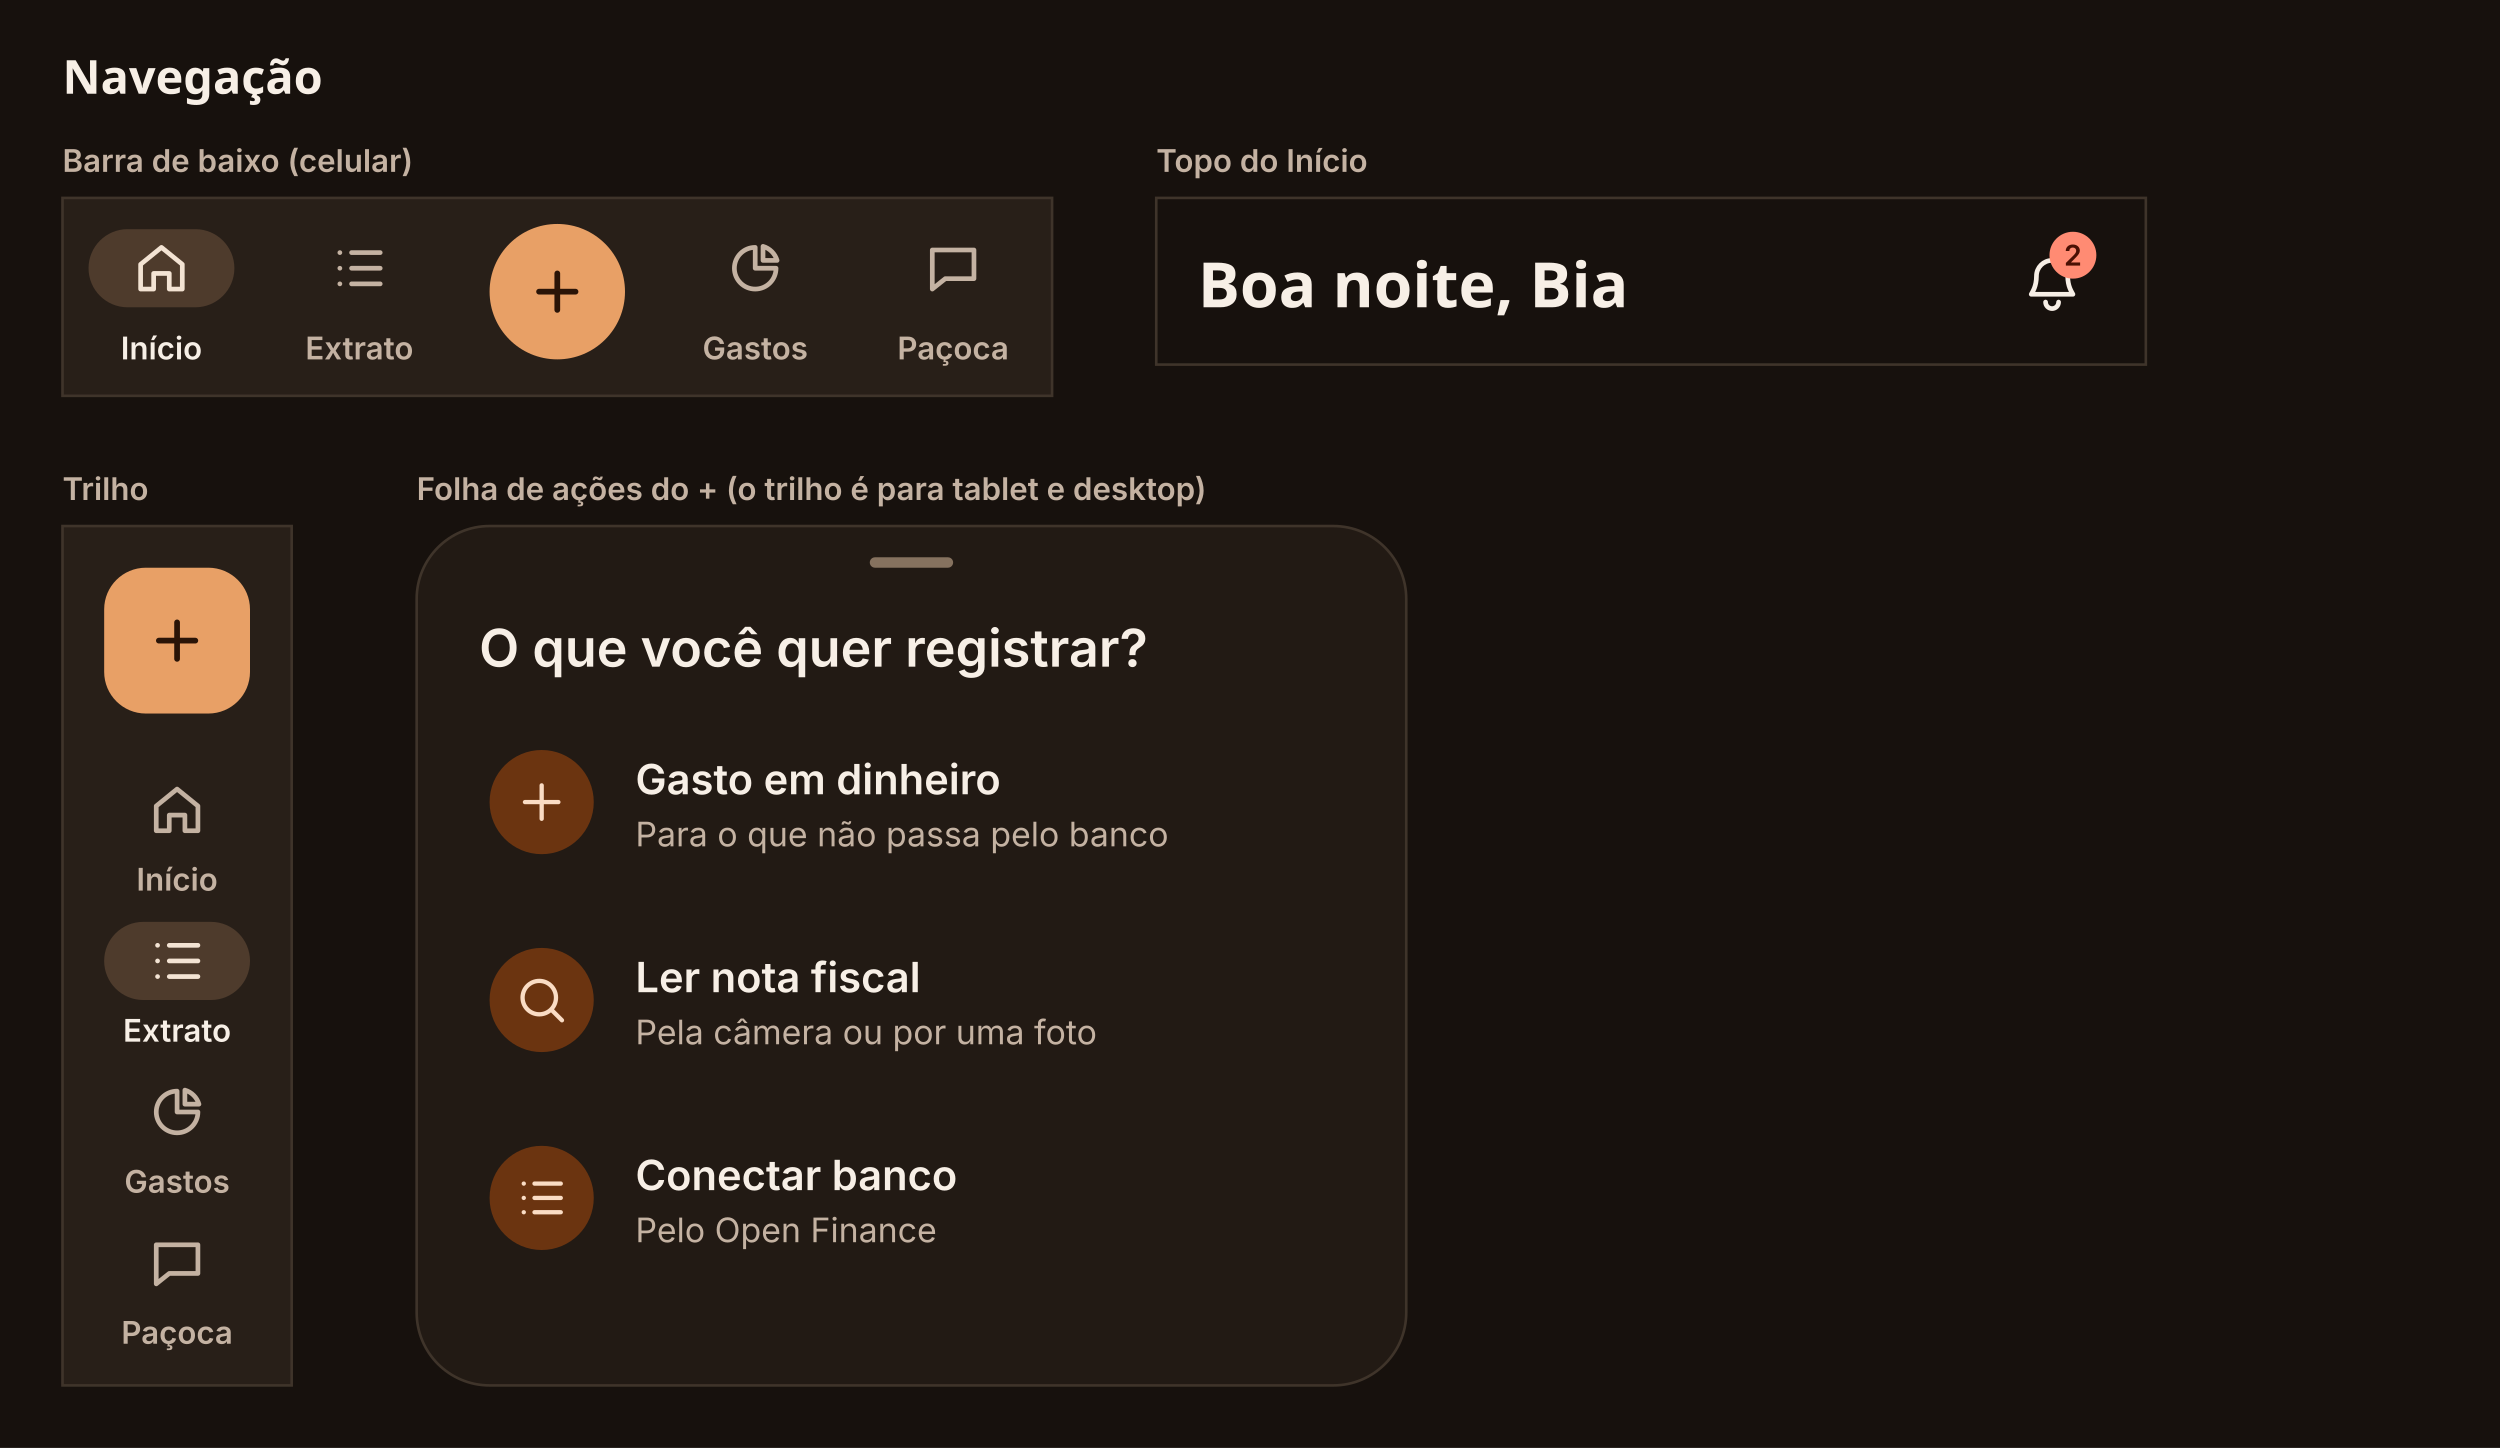
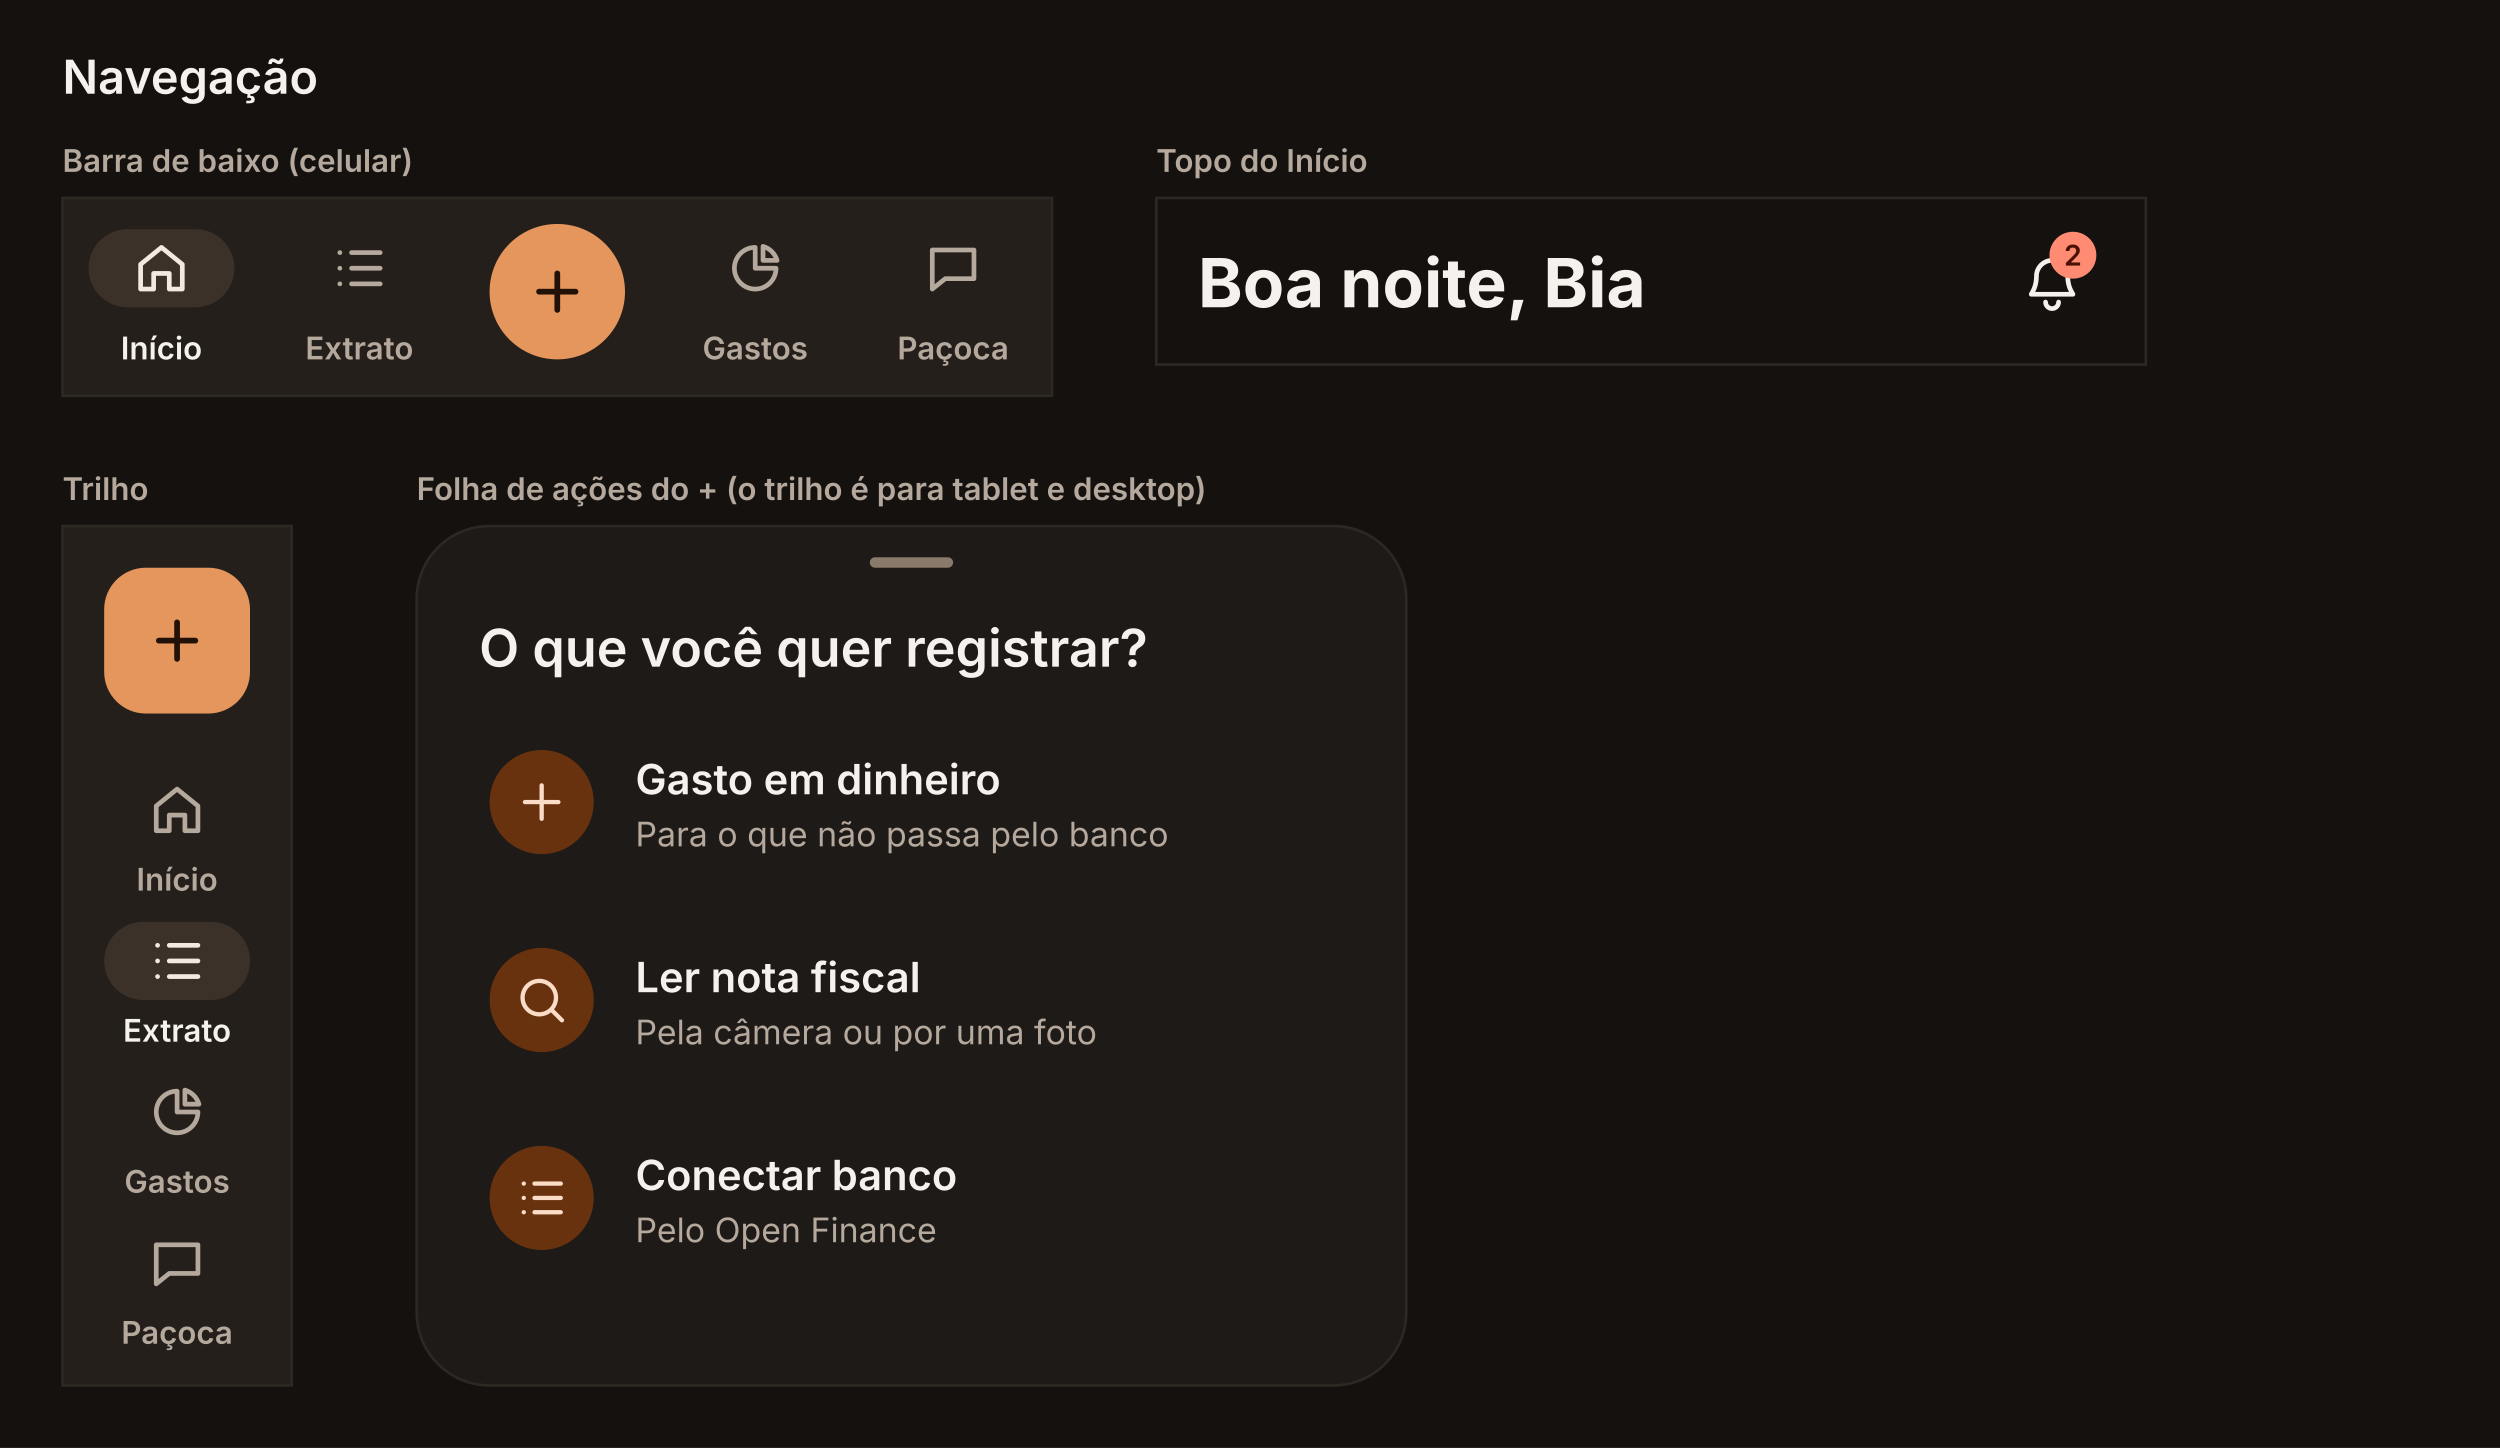
<svg xmlns="http://www.w3.org/2000/svg" viewBox="0 0 960 556" role="img" aria-labelledby="t">
-   <rect width="960" height="556" fill="#17110D" />
-   <text x="24" y="36" font-family="'Baloo 2', ui-rounded, system-ui, sans-serif" font-size="18" font-weight="600" fill="#F7EFE6" text-anchor="start">Navegação</text>
-   <text x="24" y="66" font-family="Figtree, Inter, system-ui, sans-serif" font-size="12" font-weight="600" fill="#C4B2A2" text-anchor="start">Barra de baixo (celular)</text>
-   <rect x="24" y="76" width="380" height="76" rx="0" fill="#281F18" stroke="#3F342A" stroke-width="1" />
-   <rect x="34" y="88" width="56" height="30" rx="15" fill="#4E3B2C" />
-   <path d="M4 10.5 12 4l8 6.5V20h-5v-6H9v6H4Z" transform="translate(50 91) scale(1)" fill="none" stroke="#F3E3D3" stroke-width="1.8" stroke-linecap="round" stroke-linejoin="round" />
-   <text x="62" y="138" font-family="Figtree, Inter, system-ui, sans-serif" font-size="12" font-weight="600" fill="#F7EFE6" text-anchor="middle">Início</text>
-   <path d="M9 6h11M9 12h11M9 18h11M4.5 6h.01M4.5 12h.01M4.5 18h.01" transform="translate(126 91) scale(1)" fill="none" stroke="#C4B2A2" stroke-width="1.8" stroke-linecap="round" stroke-linejoin="round" />
-   <text x="138" y="138" font-family="Figtree, Inter, system-ui, sans-serif" font-size="12" font-weight="600" fill="#C4B2A2" text-anchor="middle">Extrato</text>
-   <circle cx="214" cy="112" r="26" fill="#E8A066" />
-   <path d="M12 5v14M5 12h14" transform="translate(202 100) scale(1)" fill="none" stroke="#2A1407" stroke-width="2.2" stroke-linecap="round" stroke-linejoin="round" />
-   <path d="M12 4a8 8 0 1 0 8 8h-8ZM15 3.6A8 8 0 0 1 20.4 9H15Z" transform="translate(278 91) scale(1)" fill="none" stroke="#C4B2A2" stroke-width="1.8" stroke-linecap="round" stroke-linejoin="round" />
-   <text x="290" y="138" font-family="Figtree, Inter, system-ui, sans-serif" font-size="12" font-weight="600" fill="#C4B2A2" text-anchor="middle">Gastos</text>
-   <path d="M4 5h16v11H9l-5 4Z" transform="translate(354 91) scale(1)" fill="none" stroke="#C4B2A2" stroke-width="1.8" stroke-linecap="round" stroke-linejoin="round" />
-   <text x="366" y="138" font-family="Figtree, Inter, system-ui, sans-serif" font-size="12" font-weight="600" fill="#C4B2A2" text-anchor="middle">Paçoca</text>
-   <text x="444" y="66" font-family="Figtree, Inter, system-ui, sans-serif" font-size="12" font-weight="600" fill="#C4B2A2" text-anchor="start">Topo do Início</text>
-   <rect x="444" y="76" width="380" height="64" rx="0" fill="#17110D" stroke="#3F342A" stroke-width="1" />
-   <text x="460" y="118" font-family="'Baloo 2', ui-rounded, system-ui, sans-serif" font-size="24" font-weight="600" fill="#F7EFE6" text-anchor="start">Boa noite, Bia</text>
-   <path d="M6 10a6 6 0 0 1 12 0c0 4 1.5 6 2 7H4c.5-1 2-3 2-7ZM9.5 20a2.5 2.5 0 0 0 5 0" transform="translate(776 96) scale(1)" fill="none" stroke="#F7EFE6" stroke-width="1.8" stroke-linecap="round" stroke-linejoin="round" />
+   <rect width="960" height="556" fill="#14110F" />
+   <text x="24" y="36" font-family="'Plus Jakarta Sans', Inter, system-ui, sans-serif" font-size="18" font-weight="600" fill="#F5F1EC" text-anchor="start">Navegação</text>
+   <text x="24" y="66" font-family="Inter, system-ui, -apple-system, sans-serif" font-size="12" font-weight="600" fill="#B5A89C" text-anchor="start">Barra de baixo (celular)</text>
+   <rect x="24" y="76" width="380" height="76" rx="0" fill="#241F1B" stroke="#2E2823" stroke-width="1" />
+   <rect x="34" y="88" width="56" height="30" rx="15" fill="#3B3129" />
+   <path d="M4 10.5 12 4l8 6.5V20h-5v-6H9v6H4Z" transform="translate(50 91) scale(1)" fill="none" stroke="#F2EAE1" stroke-width="1.8" stroke-linecap="round" stroke-linejoin="round" />
+   <text x="62" y="138" font-family="Inter, system-ui, -apple-system, sans-serif" font-size="12" font-weight="600" fill="#F5F1EC" text-anchor="middle">Início</text>
+   <path d="M9 6h11M9 12h11M9 18h11M4.5 6h.01M4.5 12h.01M4.5 18h.01" transform="translate(126 91) scale(1)" fill="none" stroke="#B5A89C" stroke-width="1.8" stroke-linecap="round" stroke-linejoin="round" />
+   <text x="138" y="138" font-family="Inter, system-ui, -apple-system, sans-serif" font-size="12" font-weight="600" fill="#B5A89C" text-anchor="middle">Extrato</text>
+   <circle cx="214" cy="112" r="26" fill="#E5965C" />
+   <path d="M12 5v14M5 12h14" transform="translate(202 100) scale(1)" fill="none" stroke="#211106" stroke-width="2.2" stroke-linecap="round" stroke-linejoin="round" />
+   <path d="M12 4a8 8 0 1 0 8 8h-8ZM15 3.6A8 8 0 0 1 20.4 9H15Z" transform="translate(278 91) scale(1)" fill="none" stroke="#B5A89C" stroke-width="1.8" stroke-linecap="round" stroke-linejoin="round" />
+   <text x="290" y="138" font-family="Inter, system-ui, -apple-system, sans-serif" font-size="12" font-weight="600" fill="#B5A89C" text-anchor="middle">Gastos</text>
+   <path d="M4 5h16v11H9l-5 4Z" transform="translate(354 91) scale(1)" fill="none" stroke="#B5A89C" stroke-width="1.8" stroke-linecap="round" stroke-linejoin="round" />
+   <text x="366" y="138" font-family="Inter, system-ui, -apple-system, sans-serif" font-size="12" font-weight="600" fill="#B5A89C" text-anchor="middle">Paçoca</text>
+   <text x="444" y="66" font-family="Inter, system-ui, -apple-system, sans-serif" font-size="12" font-weight="600" fill="#B5A89C" text-anchor="start">Topo do Início</text>
+   <rect x="444" y="76" width="380" height="64" rx="0" fill="#14110F" stroke="#2E2823" stroke-width="1" />
+   <text x="460" y="118" font-family="'Plus Jakarta Sans', Inter, system-ui, sans-serif" font-size="26" font-weight="700" fill="#F5F1EC" text-anchor="start">Boa noite, Bia</text>
+   <path d="M6 10a6 6 0 0 1 12 0c0 4 1.5 6 2 7H4c.5-1 2-3 2-7ZM9.5 20a2.5 2.5 0 0 0 5 0" transform="translate(776 96) scale(1)" fill="none" stroke="#F5F1EC" stroke-width="1.8" stroke-linecap="round" stroke-linejoin="round" />
  <circle cx="796" cy="98" r="9" fill="#FF8B73" />
-   <text x="796" y="102" font-family="Figtree, Inter, system-ui, sans-serif" font-size="11" font-weight="600" fill="#4A1004" text-anchor="middle">2</text>
-   <text x="24" y="192" font-family="Figtree, Inter, system-ui, sans-serif" font-size="12" font-weight="600" fill="#C4B2A2" text-anchor="start">Trilho</text>
-   <rect x="24" y="202" width="88" height="330" rx="0" fill="#281F18" stroke="#3F342A" stroke-width="1" />
-   <rect x="40" y="218" width="56" height="56" rx="16" fill="#E8A066" />
-   <path d="M12 5v14M5 12h14" transform="translate(56 234) scale(1)" fill="none" stroke="#2A1407" stroke-width="2.2" stroke-linecap="round" stroke-linejoin="round" />
-   <path d="M4 10.5 12 4l8 6.5V20h-5v-6H9v6H4Z" transform="translate(56 299) scale(1)" fill="none" stroke="#C4B2A2" stroke-width="1.8" stroke-linecap="round" stroke-linejoin="round" />
-   <text x="68" y="342" font-family="Figtree, Inter, system-ui, sans-serif" font-size="12" font-weight="600" fill="#C4B2A2" text-anchor="middle">Início</text>
-   <rect x="40" y="354" width="56" height="30" rx="15" fill="#4E3B2C" />
-   <path d="M9 6h11M9 12h11M9 18h11M4.5 6h.01M4.5 12h.01M4.5 18h.01" transform="translate(56 357) scale(1)" fill="none" stroke="#F3E3D3" stroke-width="1.8" stroke-linecap="round" stroke-linejoin="round" />
-   <text x="68" y="400" font-family="Figtree, Inter, system-ui, sans-serif" font-size="12" font-weight="600" fill="#F7EFE6" text-anchor="middle">Extrato</text>
-   <path d="M12 4a8 8 0 1 0 8 8h-8ZM15 3.6A8 8 0 0 1 20.4 9H15Z" transform="translate(56 415) scale(1)" fill="none" stroke="#C4B2A2" stroke-width="1.8" stroke-linecap="round" stroke-linejoin="round" />
-   <text x="68" y="458" font-family="Figtree, Inter, system-ui, sans-serif" font-size="12" font-weight="600" fill="#C4B2A2" text-anchor="middle">Gastos</text>
-   <path d="M4 5h16v11H9l-5 4Z" transform="translate(56 473) scale(1)" fill="none" stroke="#C4B2A2" stroke-width="1.8" stroke-linecap="round" stroke-linejoin="round" />
-   <text x="68" y="516" font-family="Figtree, Inter, system-ui, sans-serif" font-size="12" font-weight="600" fill="#C4B2A2" text-anchor="middle">Paçoca</text>
-   <text x="160" y="192" font-family="Figtree, Inter, system-ui, sans-serif" font-size="12" font-weight="600" fill="#C4B2A2" text-anchor="start">Folha de ações do + (o trilho é para tablet e desktop)</text>
-   <rect x="160" y="202" width="380" height="330" rx="28" fill="#221A14" stroke="#3F342A" stroke-width="1" />
-   <rect x="334" y="214" width="32" height="4" rx="2" fill="#86725F" />
-   <text x="184" y="256" font-family="Figtree, Inter, system-ui, sans-serif" font-size="20" font-weight="600" fill="#F7EFE6" text-anchor="start">O que você quer registrar?</text>
-   <circle cx="208" cy="308" r="20" fill="#6B3410" />
-   <path d="M12 5v14M5 12h14" transform="translate(197 297) scale(0.9166667)" fill="none" stroke="#FADCC4" stroke-width="1.8" stroke-linecap="round" stroke-linejoin="round" />
-   <text x="244" y="305" font-family="Figtree, Inter, system-ui, sans-serif" font-size="16" font-weight="600" fill="#F7EFE6" text-anchor="start">Gasto em dinheiro</text>
-   <text x="244" y="325" font-family="Figtree, Inter, system-ui, sans-serif" font-size="13" font-weight="400" fill="#C4B2A2" text-anchor="start">Para o que não passa pelo banco</text>
-   <circle cx="208" cy="384" r="20" fill="#6B3410" />
-   <path d="M11 4a7 7 0 1 0 0 14a7 7 0 0 0 0-14ZM16 16l4.5 4.5" transform="translate(197 373) scale(0.9166667)" fill="none" stroke="#FADCC4" stroke-width="1.8" stroke-linecap="round" stroke-linejoin="round" />
-   <text x="244" y="381" font-family="Figtree, Inter, system-ui, sans-serif" font-size="16" font-weight="600" fill="#F7EFE6" text-anchor="start">Ler nota fiscal</text>
-   <text x="244" y="401" font-family="Figtree, Inter, system-ui, sans-serif" font-size="13" font-weight="400" fill="#C4B2A2" text-anchor="start">Pela câmera ou por uma foto</text>
-   <circle cx="208" cy="460" r="20" fill="#6B3410" />
-   <path d="M9 6h11M9 12h11M9 18h11M4.5 6h.01M4.5 12h.01M4.5 18h.01" transform="translate(197 449) scale(0.9166667)" fill="none" stroke="#FADCC4" stroke-width="1.8" stroke-linecap="round" stroke-linejoin="round" />
-   <text x="244" y="457" font-family="Figtree, Inter, system-ui, sans-serif" font-size="16" font-weight="600" fill="#F7EFE6" text-anchor="start">Conectar banco</text>
-   <text x="244" y="477" font-family="Figtree, Inter, system-ui, sans-serif" font-size="13" font-weight="400" fill="#C4B2A2" text-anchor="start">Pelo Open Finance</text>
+   <text x="796" y="102" font-family="Inter, system-ui, -apple-system, sans-serif" font-size="11" font-weight="600" fill="#4A1004" text-anchor="middle">2</text>
+   <text x="24" y="192" font-family="Inter, system-ui, -apple-system, sans-serif" font-size="12" font-weight="600" fill="#B5A89C" text-anchor="start">Trilho</text>
+   <rect x="24" y="202" width="88" height="330" rx="0" fill="#241F1B" stroke="#2E2823" stroke-width="1" />
+   <rect x="40" y="218" width="56" height="56" rx="16" fill="#E5965C" />
+   <path d="M12 5v14M5 12h14" transform="translate(56 234) scale(1)" fill="none" stroke="#211106" stroke-width="2.2" stroke-linecap="round" stroke-linejoin="round" />
+   <path d="M4 10.5 12 4l8 6.5V20h-5v-6H9v6H4Z" transform="translate(56 299) scale(1)" fill="none" stroke="#B5A89C" stroke-width="1.8" stroke-linecap="round" stroke-linejoin="round" />
+   <text x="68" y="342" font-family="Inter, system-ui, -apple-system, sans-serif" font-size="12" font-weight="600" fill="#B5A89C" text-anchor="middle">Início</text>
+   <rect x="40" y="354" width="56" height="30" rx="15" fill="#3B3129" />
+   <path d="M9 6h11M9 12h11M9 18h11M4.5 6h.01M4.5 12h.01M4.5 18h.01" transform="translate(56 357) scale(1)" fill="none" stroke="#F2EAE1" stroke-width="1.8" stroke-linecap="round" stroke-linejoin="round" />
+   <text x="68" y="400" font-family="Inter, system-ui, -apple-system, sans-serif" font-size="12" font-weight="600" fill="#F5F1EC" text-anchor="middle">Extrato</text>
+   <path d="M12 4a8 8 0 1 0 8 8h-8ZM15 3.6A8 8 0 0 1 20.4 9H15Z" transform="translate(56 415) scale(1)" fill="none" stroke="#B5A89C" stroke-width="1.8" stroke-linecap="round" stroke-linejoin="round" />
+   <text x="68" y="458" font-family="Inter, system-ui, -apple-system, sans-serif" font-size="12" font-weight="600" fill="#B5A89C" text-anchor="middle">Gastos</text>
+   <path d="M4 5h16v11H9l-5 4Z" transform="translate(56 473) scale(1)" fill="none" stroke="#B5A89C" stroke-width="1.8" stroke-linecap="round" stroke-linejoin="round" />
+   <text x="68" y="516" font-family="Inter, system-ui, -apple-system, sans-serif" font-size="12" font-weight="600" fill="#B5A89C" text-anchor="middle">Paçoca</text>
+   <text x="160" y="192" font-family="Inter, system-ui, -apple-system, sans-serif" font-size="12" font-weight="600" fill="#B5A89C" text-anchor="start">Folha de ações do + (o trilho é para tablet e desktop)</text>
+   <rect x="160" y="202" width="380" height="330" rx="28" fill="#1E1A17" stroke="#2E2823" stroke-width="1" />
+   <rect x="334" y="214" width="32" height="4" rx="2" fill="#8A7A6C" />
+   <text x="184" y="256" font-family="Inter, system-ui, -apple-system, sans-serif" font-size="20" font-weight="600" fill="#F5F1EC" text-anchor="start">O que você quer registrar?</text>
+   <circle cx="208" cy="308" r="20" fill="#69320F" />
+   <path d="M12 5v14M5 12h14" transform="translate(197 297) scale(0.9166667)" fill="none" stroke="#FADCC7" stroke-width="1.8" stroke-linecap="round" stroke-linejoin="round" />
+   <text x="244" y="305" font-family="Inter, system-ui, -apple-system, sans-serif" font-size="16" font-weight="600" fill="#F5F1EC" text-anchor="start">Gasto em dinheiro</text>
+   <text x="244" y="325" font-family="Inter, system-ui, -apple-system, sans-serif" font-size="13" font-weight="400" fill="#B5A89C" text-anchor="start">Para o que não passa pelo banco</text>
+   <circle cx="208" cy="384" r="20" fill="#69320F" />
+   <path d="M11 4a7 7 0 1 0 0 14a7 7 0 0 0 0-14ZM16 16l4.5 4.5" transform="translate(197 373) scale(0.9166667)" fill="none" stroke="#FADCC7" stroke-width="1.8" stroke-linecap="round" stroke-linejoin="round" />
+   <text x="244" y="381" font-family="Inter, system-ui, -apple-system, sans-serif" font-size="16" font-weight="600" fill="#F5F1EC" text-anchor="start">Ler nota fiscal</text>
+   <text x="244" y="401" font-family="Inter, system-ui, -apple-system, sans-serif" font-size="13" font-weight="400" fill="#B5A89C" text-anchor="start">Pela câmera ou por uma foto</text>
+   <circle cx="208" cy="460" r="20" fill="#69320F" />
+   <path d="M9 6h11M9 12h11M9 18h11M4.5 6h.01M4.5 12h.01M4.5 18h.01" transform="translate(197 449) scale(0.9166667)" fill="none" stroke="#FADCC7" stroke-width="1.8" stroke-linecap="round" stroke-linejoin="round" />
+   <text x="244" y="457" font-family="Inter, system-ui, -apple-system, sans-serif" font-size="16" font-weight="600" fill="#F5F1EC" text-anchor="start">Conectar banco</text>
+   <text x="244" y="477" font-family="Inter, system-ui, -apple-system, sans-serif" font-size="13" font-weight="400" fill="#B5A89C" text-anchor="start">Pelo Open Finance</text>
</svg>
